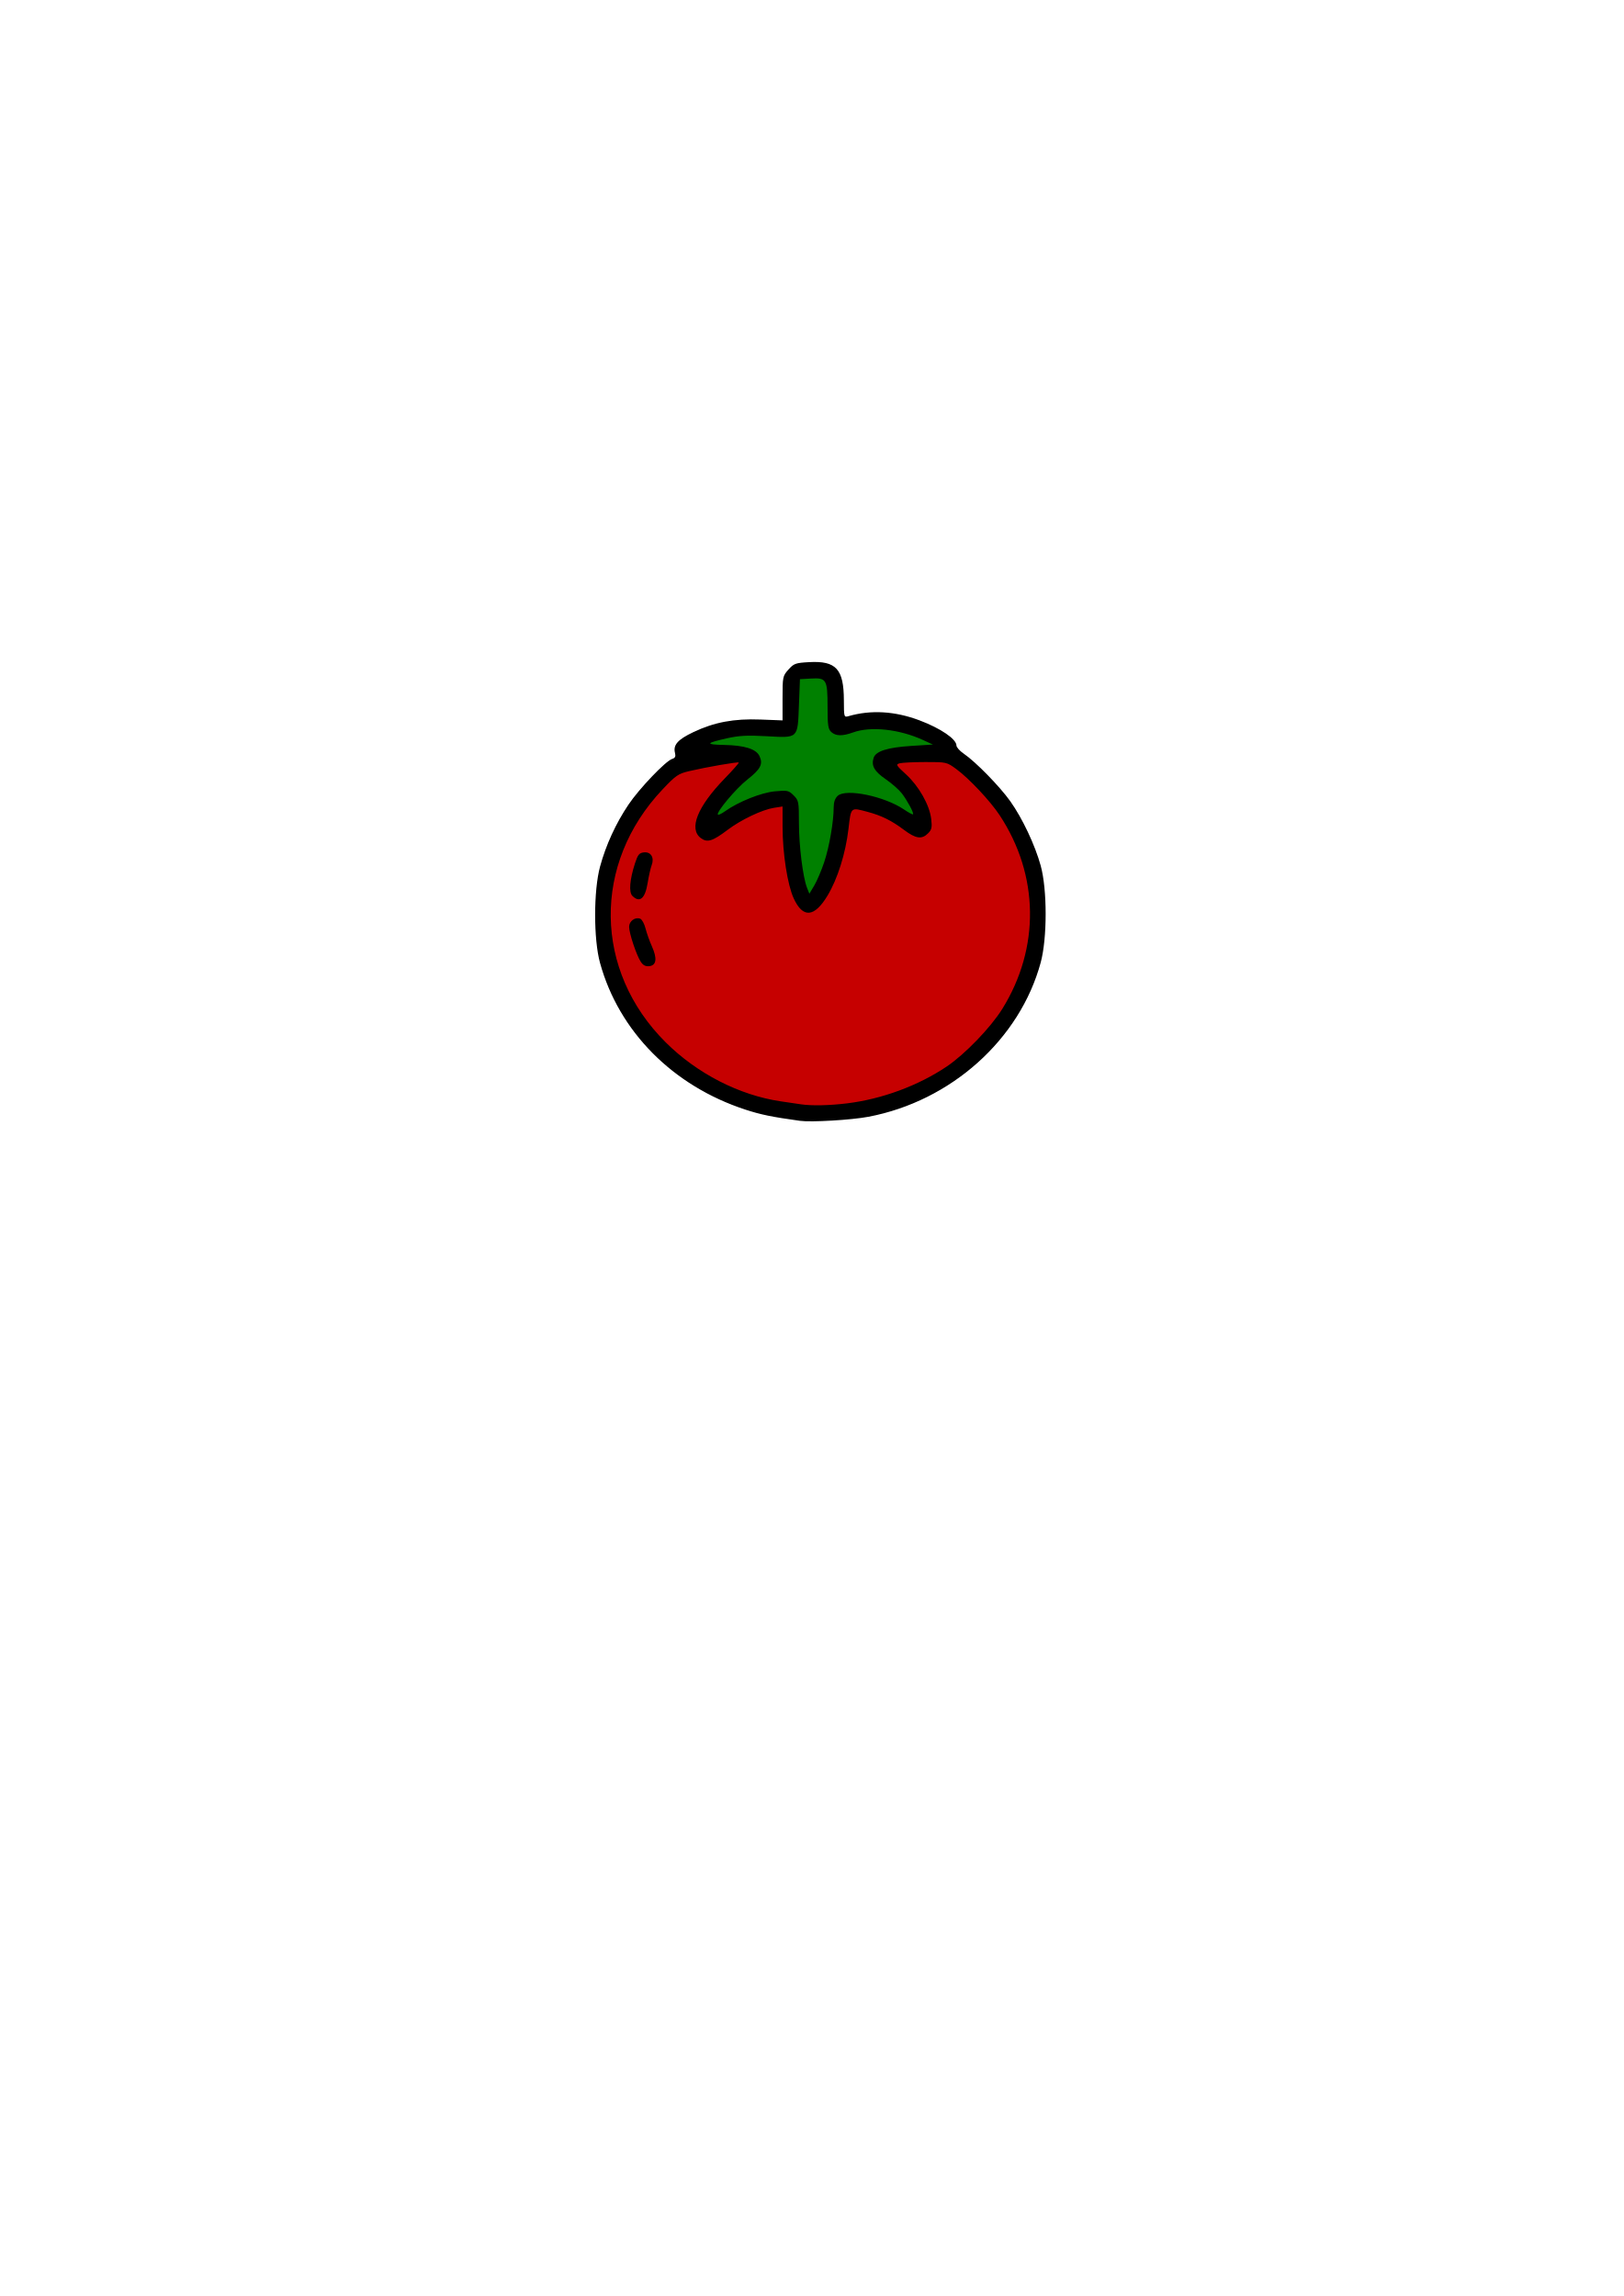
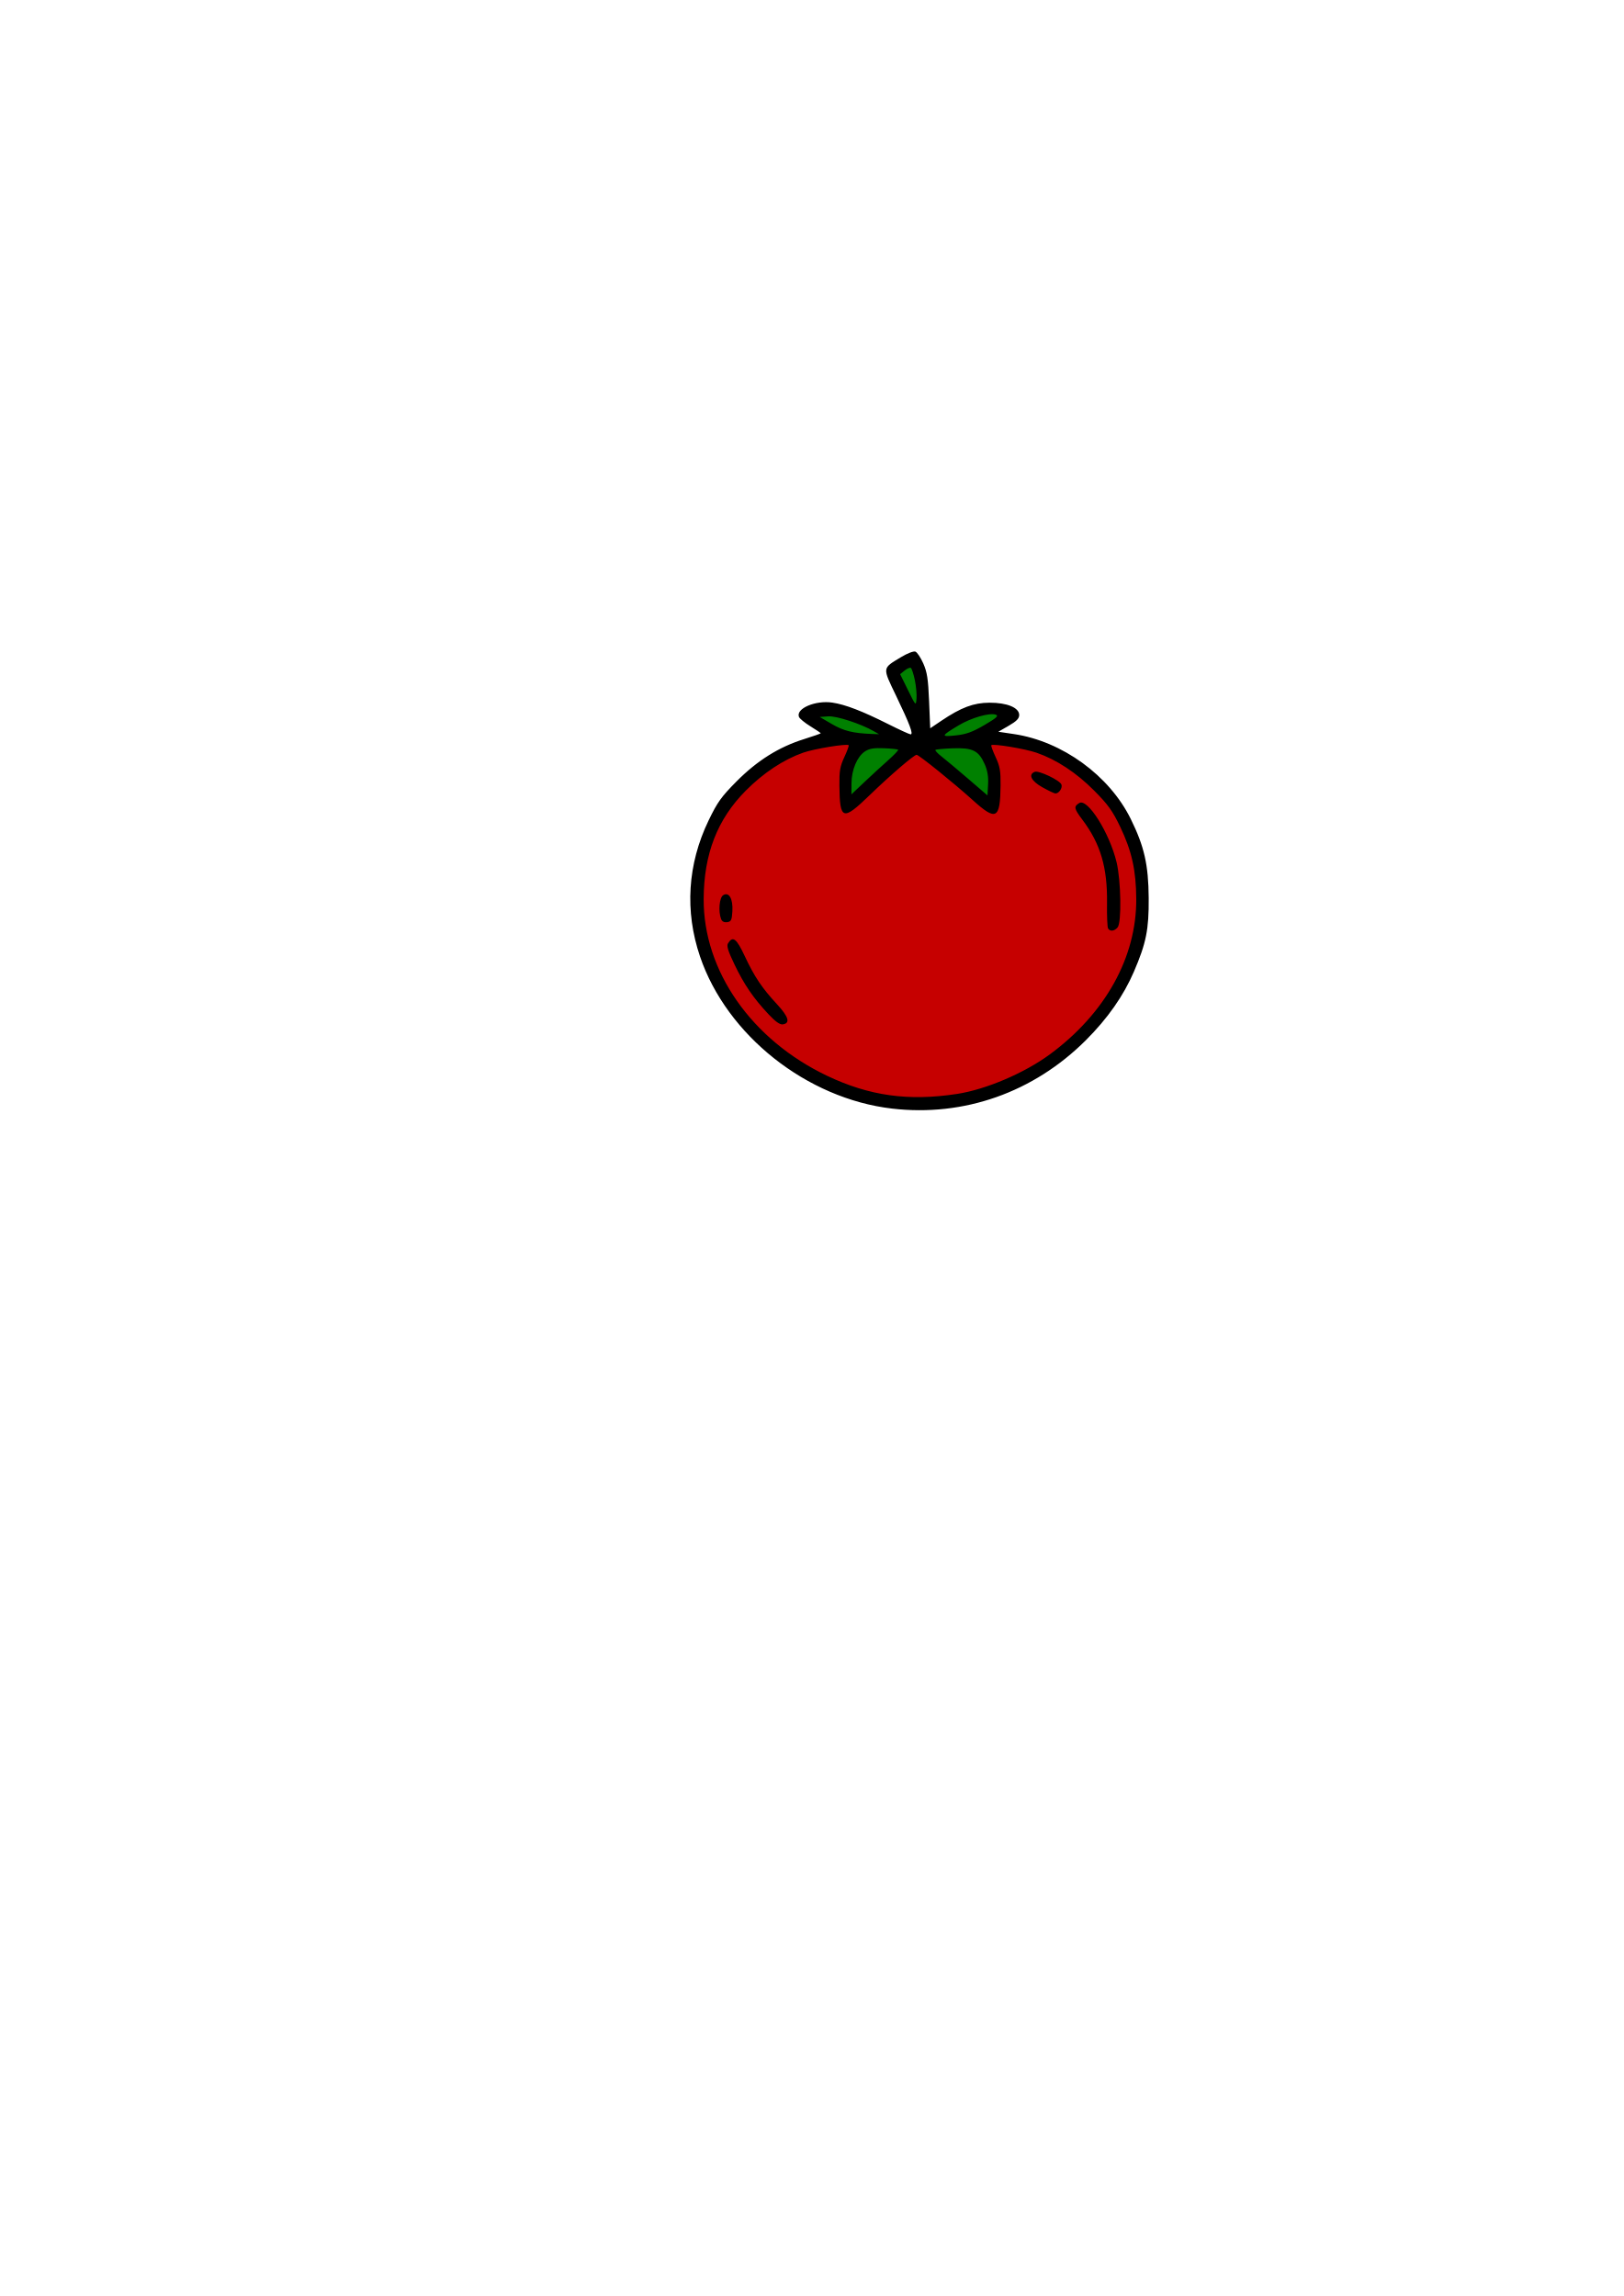
<svg xmlns="http://www.w3.org/2000/svg" width="210mm" height="297mm" viewBox="0 0 210 297" version="1.1" id="svg5">
  <defs id="defs2" />
  <g id="layer1">
-     <g id="g1314">
-       <path style="fill:#c60000;stroke:none;stroke-width:0.265px;stroke-linecap:butt;stroke-linejoin:miter;stroke-opacity:1;fill-opacity:1" d="m 88.768,98.052 -6.613,5.85 -4.833,14.116 4.451,13.481 9.92,9.157 12.911,3.408 12.494,-1.918 8.849,-5.449 7.108,-10.575 1.04,-10.228 -1.3,-6.154 -4.161,-7.628 -5.808,-4.941 -7.715,0.867 0.087,1.82 3.294,4.161 0.607,2.774 -9.188,-3.381 -0.954,2.947 -1.994,7.888 -2.137,2.737 -1.503,-1.372 -1.176,-8.496 0.096,-2.525 -0.574,-1.58 -10.004,4.069 -0.335,-1.292 6.079,-7.324 -1.149,-1.053 z" id="path969" />
-       <path style="fill:#008000;stroke:none;stroke-width:0.265px;stroke-linecap:butt;stroke-linejoin:miter;stroke-opacity:1" d="m 102.718,86.97 -0.534,6.895 -12.234,1.424 -1.182,2.764 7.493,-0.642 1.149,1.053 -6.079,7.324 0.335,1.292 10.004,-4.069 0.574,1.58 -0.096,2.525 1.176,8.496 1.503,1.372 2.137,-2.737 2.947,-10.835 9.188,3.381 -0.607,-2.774 -3.294,-4.161 -0.087,-1.82 7.715,-0.867 -2.36,-2.282 -6.584,-2.091 -5.694,0.89 -0.623,-6.584 z" id="path1192" />
-       <path style="fill:#000000;stroke-width:0.265" d="m 103.459,144.984 c -3.633,-0.505 -5.064,-0.798 -7.05,-1.447 -9.387,-3.067 -16.363,-10.108 -18.807,-18.985 -0.844,-3.066 -0.84,-9.365 0.009,-12.47 0.764,-2.796 2.027,-5.548 3.669,-7.995 1.384,-2.063 4.808,-5.648 5.649,-5.915 0.395,-0.125 0.486,-0.32 0.369,-0.785 -0.257,-1.024 0.363,-1.726 2.368,-2.678 2.721,-1.292 5.248,-1.766 8.7,-1.633 l 2.844,0.11 v -2.86 c 0,-2.778 0.022,-2.884 0.763,-3.714 0.7,-0.783 0.919,-0.863 2.651,-0.96 3.516,-0.199 4.508,0.887 4.518,4.945 0.006,2.169 0.018,2.21 0.601,2.042 2.897,-0.837 5.995,-0.655 9.168,0.538 2.734,1.028 4.787,2.424 4.79,3.256 10e-4,0.229 0.429,0.708 0.952,1.064 1.528,1.04 4.652,4.235 6.007,6.141 1.57,2.209 3.204,5.67 3.941,8.35 0.849,3.086 0.848,9.369 -0.001,12.511 -2.693,9.958 -11.597,17.934 -22.285,19.962 -2.204,0.418 -7.402,0.725 -8.857,0.523 z m 6.085,-2.257 c 4.521,-0.554 9.198,-2.281 12.887,-4.758 2.354,-1.581 5.692,-5.04 7.194,-7.454 4.904,-7.884 4.777,-17.308 -0.337,-25.063 -1.207,-1.831 -3.951,-4.754 -5.593,-5.959 -1.246,-0.915 -1.281,-0.923 -4,-0.919 -1.508,0.002 -3.006,0.074 -3.328,0.161 -0.541,0.145 -0.479,0.255 0.816,1.438 1.661,1.518 3.041,3.962 3.254,5.766 0.13,1.093 0.065,1.386 -0.408,1.859 -0.81,0.81 -1.586,0.698 -3.112,-0.449 -1.604,-1.205 -2.91,-1.851 -4.715,-2.332 -2.212,-0.589 -2.127,-0.666 -2.467,2.218 -0.374,3.172 -1.403,6.446 -2.706,8.614 -1.702,2.832 -3.189,2.953 -4.378,0.356 -0.804,-1.757 -1.436,-5.829 -1.438,-9.269 l -0.002,-2.614 -1.124,0.176 c -1.504,0.236 -4.238,1.534 -5.944,2.822 -1.992,1.504 -2.664,1.714 -3.5,1.092 -1.599,-1.188 -0.444,-4.072 3.087,-7.711 1.051,-1.083 1.869,-2.012 1.817,-2.064 -0.115,-0.115 -4.175,0.588 -6.374,1.103 -1.454,0.341 -1.747,0.54 -3.487,2.379 -9.087,9.602 -8.912,23.437 0.415,32.718 4.05,4.03 9.514,6.834 14.86,7.624 1.084,0.16 2.268,0.335 2.632,0.389 1.39,0.204 3.661,0.157 5.953,-0.124 z M 82.873,124.409 c -0.563,-0.859 -1.507,-3.692 -1.507,-4.522 0,-0.731 0.778,-1.299 1.433,-1.048 0.227,0.087 0.537,0.652 0.689,1.256 0.152,0.604 0.521,1.643 0.821,2.309 0.707,1.573 0.595,2.465 -0.324,2.572 -0.492,0.057 -0.809,-0.104 -1.112,-0.567 z m -1.084,-8.521 c -0.478,-0.478 -0.348,-2.095 0.34,-4.221 0.358,-1.107 0.544,-1.336 1.138,-1.405 0.914,-0.106 1.39,0.671 1.015,1.656 -0.143,0.375 -0.378,1.416 -0.522,2.312 -0.324,2.013 -1.026,2.603 -1.971,1.658 z m 24.811,-4.369 c 0.661,-1.981 1.225,-5.254 1.225,-7.106 0,-0.66 0.178,-1.159 0.527,-1.475 1.074,-0.972 6.057,0.065 8.587,1.787 0.574,0.391 1.089,0.665 1.144,0.61 0.144,-0.144 -0.7,-1.725 -1.447,-2.707 -0.35,-0.461 -1.288,-1.286 -2.085,-1.835 -1.478,-1.018 -1.887,-1.739 -1.564,-2.757 0.276,-0.868 1.793,-1.35 4.879,-1.547 l 2.792,-0.179 -1.289,-0.589 c -3.069,-1.403 -6.747,-1.802 -9.03,-0.98 -1.392,0.502 -2.231,0.487 -2.823,-0.049 -0.411,-0.372 -0.484,-0.862 -0.484,-3.257 0,-3.527 -0.144,-3.776 -2.125,-3.663 l -1.447,0.082 -0.132,3.396 c -0.169,4.336 -0.043,4.217 -4.243,3.98 -2.398,-0.136 -3.503,-0.077 -5.037,0.266 -2.788,0.624 -2.881,0.819 -0.417,0.866 2.655,0.051 4.152,0.517 4.589,1.427 0.499,1.042 0.164,1.695 -1.565,3.054 -1.486,1.167 -4.077,4.263 -3.8,4.54 0.068,0.068 0.478,-0.129 0.911,-0.438 1.735,-1.236 4.683,-2.416 6.444,-2.581 1.634,-0.153 1.791,-0.119 2.432,0.522 0.653,0.653 0.686,0.822 0.687,3.542 0.002,2.96 0.508,7.041 1.042,8.4 l 0.307,0.781 0.633,-1.061 c 0.348,-0.584 0.928,-1.947 1.29,-3.03 z" id="path836" />
-     </g>
+     <path style="fill:#c60000;stroke:none;stroke-width:0.265px;stroke-linecap:butt;stroke-linejoin:miter;stroke-opacity:1;fill-opacity:1" d="m 108.501,95.616 -6.285,1.336 -4.243,2.671 -6.05,7.385 -1.728,4.95 0.079,7.857 2.2,6.914 4.478,6.442 8.485,6.914 6.442,1.571 8.407,1.1 7.464,-1.414 8.564,-4.085 5.814,-6.05 3.535,-5.971 2.121,-7.464 -0.314,-6.207 -1.414,-4.4 -3.457,-5.264 -4.557,-3.614 -6.207,-2.593 h -4.085 -1.728 l 2.602,3.288 -0.204,5.043 -9.289,-7.44 -9.289,7.395 -0.225,-6.042 2.029,-2.119 z" id="path1020" />
+     <path style="fill:#008000;stroke:none;stroke-width:0.265px;stroke-linecap:butt;stroke-linejoin:miter;stroke-opacity:1;fill-opacity:1" d="m 111.646,95.819 -3.145,-0.203 -3.924,-2.877 1.36,-1.058 4.937,1.058 7.405,3.224 0.201,-3.325 -3.174,-5.592 2.569,-1.612 1.493,2.522 -0.151,4.579 0.53,2.574 5.223,-2.876 5.071,-0.454 -0.492,1.438 -3.529,2.477 2.602,3.288 -0.204,5.043 -9.289,-7.44 -9.289,7.395 -0.225,-6.042 z" id="path13373" />
+     <path style="fill:#000000;stroke-width:0.265" d="m 115.372,143.402 c -11.021,-1.286 -21.369,-9.479 -24.832,-19.662 -2,-5.881 -1.62,-11.954 1.103,-17.605 1.142,-2.369 1.642,-3.068 3.617,-5.057 2.68,-2.698 5.467,-4.446 8.708,-5.463 1.201,-0.376 2.183,-0.72 2.183,-0.763 0,-0.043 -0.6,-0.447 -1.333,-0.898 -0.733,-0.451 -1.402,-1.001 -1.487,-1.223 -0.416,-1.083 2.14,-2.173 4.327,-1.845 1.665,0.25 3.846,1.087 7.154,2.748 1.489,0.748 2.822,1.359 2.963,1.359 0.382,0 -0.109,-1.304 -1.879,-4.99 -1.791,-3.729 -1.819,-3.511 0.648,-5.005 0.808,-0.489 1.613,-0.798 1.846,-0.709 0.227,0.087 0.687,0.775 1.021,1.529 0.497,1.122 0.633,2.005 0.752,4.879 l 0.145,3.509 1.424,-0.96 c 2.571,-1.734 4.189,-2.342 6.249,-2.348 2.267,-0.007 3.836,0.643 3.836,1.59 0,0.455 -0.343,0.807 -1.35,1.389 l -1.35,0.779 2.019,0.3 c 6.247,0.929 12.34,5.358 15.108,10.982 1.753,3.562 2.287,5.913 2.321,10.222 0.032,4.066 -0.323,5.839 -1.909,9.525 -1.346,3.128 -3.405,6.066 -6.221,8.877 -6.762,6.748 -15.767,9.925 -25.061,8.84 z m 8.375,-1.891 c 3.757,-0.574 8.731,-2.692 12.039,-5.127 7.162,-5.273 11.209,-12.553 11.17,-20.091 -0.019,-3.714 -0.577,-6.216 -2.086,-9.361 -0.981,-2.044 -1.571,-2.865 -3.351,-4.656 -2.315,-2.33 -4.867,-4.01 -7.454,-4.906 -1.493,-0.517 -5.625,-1.203 -5.856,-0.972 -0.058,0.058 0.193,0.748 0.558,1.534 0.555,1.192 0.661,1.798 0.641,3.676 -0.046,4.368 -0.567,4.639 -3.609,1.881 -2.366,-2.145 -6.956,-5.85 -7.249,-5.85 -0.337,0 -3.405,2.637 -6.096,5.24 -3.458,3.345 -3.844,3.219 -3.891,-1.271 -0.02,-1.878 0.086,-2.484 0.641,-3.676 0.365,-0.785 0.617,-1.475 0.558,-1.534 -0.231,-0.231 -4.447,0.458 -5.878,0.961 -2.548,0.896 -5.142,2.611 -7.433,4.917 -3.675,3.698 -5.418,8.188 -5.443,14.016 -0.039,9.296 6.188,18.214 15.974,22.873 5.445,2.593 10.506,3.301 16.764,2.345 z M 99.383,131.187 c -1.945,-2.077 -3.141,-3.827 -4.383,-6.416 -0.852,-1.777 -1.048,-2.42 -0.839,-2.753 0.622,-0.988 1.086,-0.634 2.154,1.646 1.262,2.692 2.224,4.13 4.178,6.24 1.515,1.636 1.75,2.46 0.744,2.605 -0.371,0.053 -0.958,-0.365 -1.855,-1.323 z m 43.929,-11.081 c -0.098,-0.158 -0.159,-1.634 -0.136,-3.281 0.064,-4.602 -0.84,-7.668 -3.177,-10.778 -1.105,-1.47 -1.152,-1.72 -0.407,-2.172 1.069,-0.647 3.905,3.861 4.82,7.661 0.573,2.381 0.661,7.789 0.138,8.42 -0.415,0.5 -0.978,0.568 -1.237,0.149 z m -50.047,-1.216 c -0.385,-1.003 -0.23,-2.782 0.269,-3.093 0.752,-0.469 1.282,0.46 1.187,2.083 -0.067,1.143 -0.159,1.334 -0.674,1.408 -0.386,0.055 -0.662,-0.085 -0.781,-0.397 z m 41.528,-17.064 c -1.428,-0.803 -1.838,-1.65 -0.962,-1.987 0.524,-0.201 3.236,1.089 3.447,1.641 0.173,0.451 -0.345,1.201 -0.798,1.156 -0.164,-0.016 -0.923,-0.381 -1.687,-0.811 z m -7.437,-2.972 c -0.779,-1.76 -1.555,-2.148 -4.114,-2.056 -1.17,0.042 -2.186,0.136 -2.259,0.208 -0.072,0.072 0.281,0.453 0.786,0.845 0.504,0.392 2.049,1.687 3.432,2.876 l 2.514,2.163 0.079,-1.433 c 0.055,-0.99 -0.081,-1.795 -0.438,-2.603 z m -12.503,-0.497 c 0.784,-0.694 1.373,-1.314 1.309,-1.378 -0.064,-0.064 -0.89,-0.15 -1.835,-0.19 -1.309,-0.056 -1.894,0.041 -2.456,0.409 -1.009,0.661 -1.738,2.383 -1.745,4.122 l -0.006,1.431 1.654,-1.566 c 0.909,-0.861 2.295,-2.134 3.079,-2.827 z m 12.457,-4.564 c 1.553,-0.906 1.874,-1.192 1.499,-1.336 -0.784,-0.301 -3.175,0.38 -4.834,1.376 -2.304,1.383 -2.338,1.506 -0.361,1.296 1.35,-0.144 2.144,-0.431 3.696,-1.336 z m -14.28,0.801 c -1.692,-0.974 -4.858,-2.007 -5.914,-1.93 l -1.097,0.08 1.587,0.926 c 1.508,0.88 2.736,1.182 5.159,1.27 l 0.926,0.034 z m 5.29,-6.618 c -0.164,-0.792 -0.398,-1.501 -0.518,-1.576 -0.121,-0.075 -0.481,0.077 -0.802,0.336 l -0.582,0.472 1.018,2.065 c 1.012,2.054 1.018,2.06 1.101,1.104 0.045,-0.528 -0.052,-1.609 -0.216,-2.401 z" id="path836" />
  </g>
</svg>
